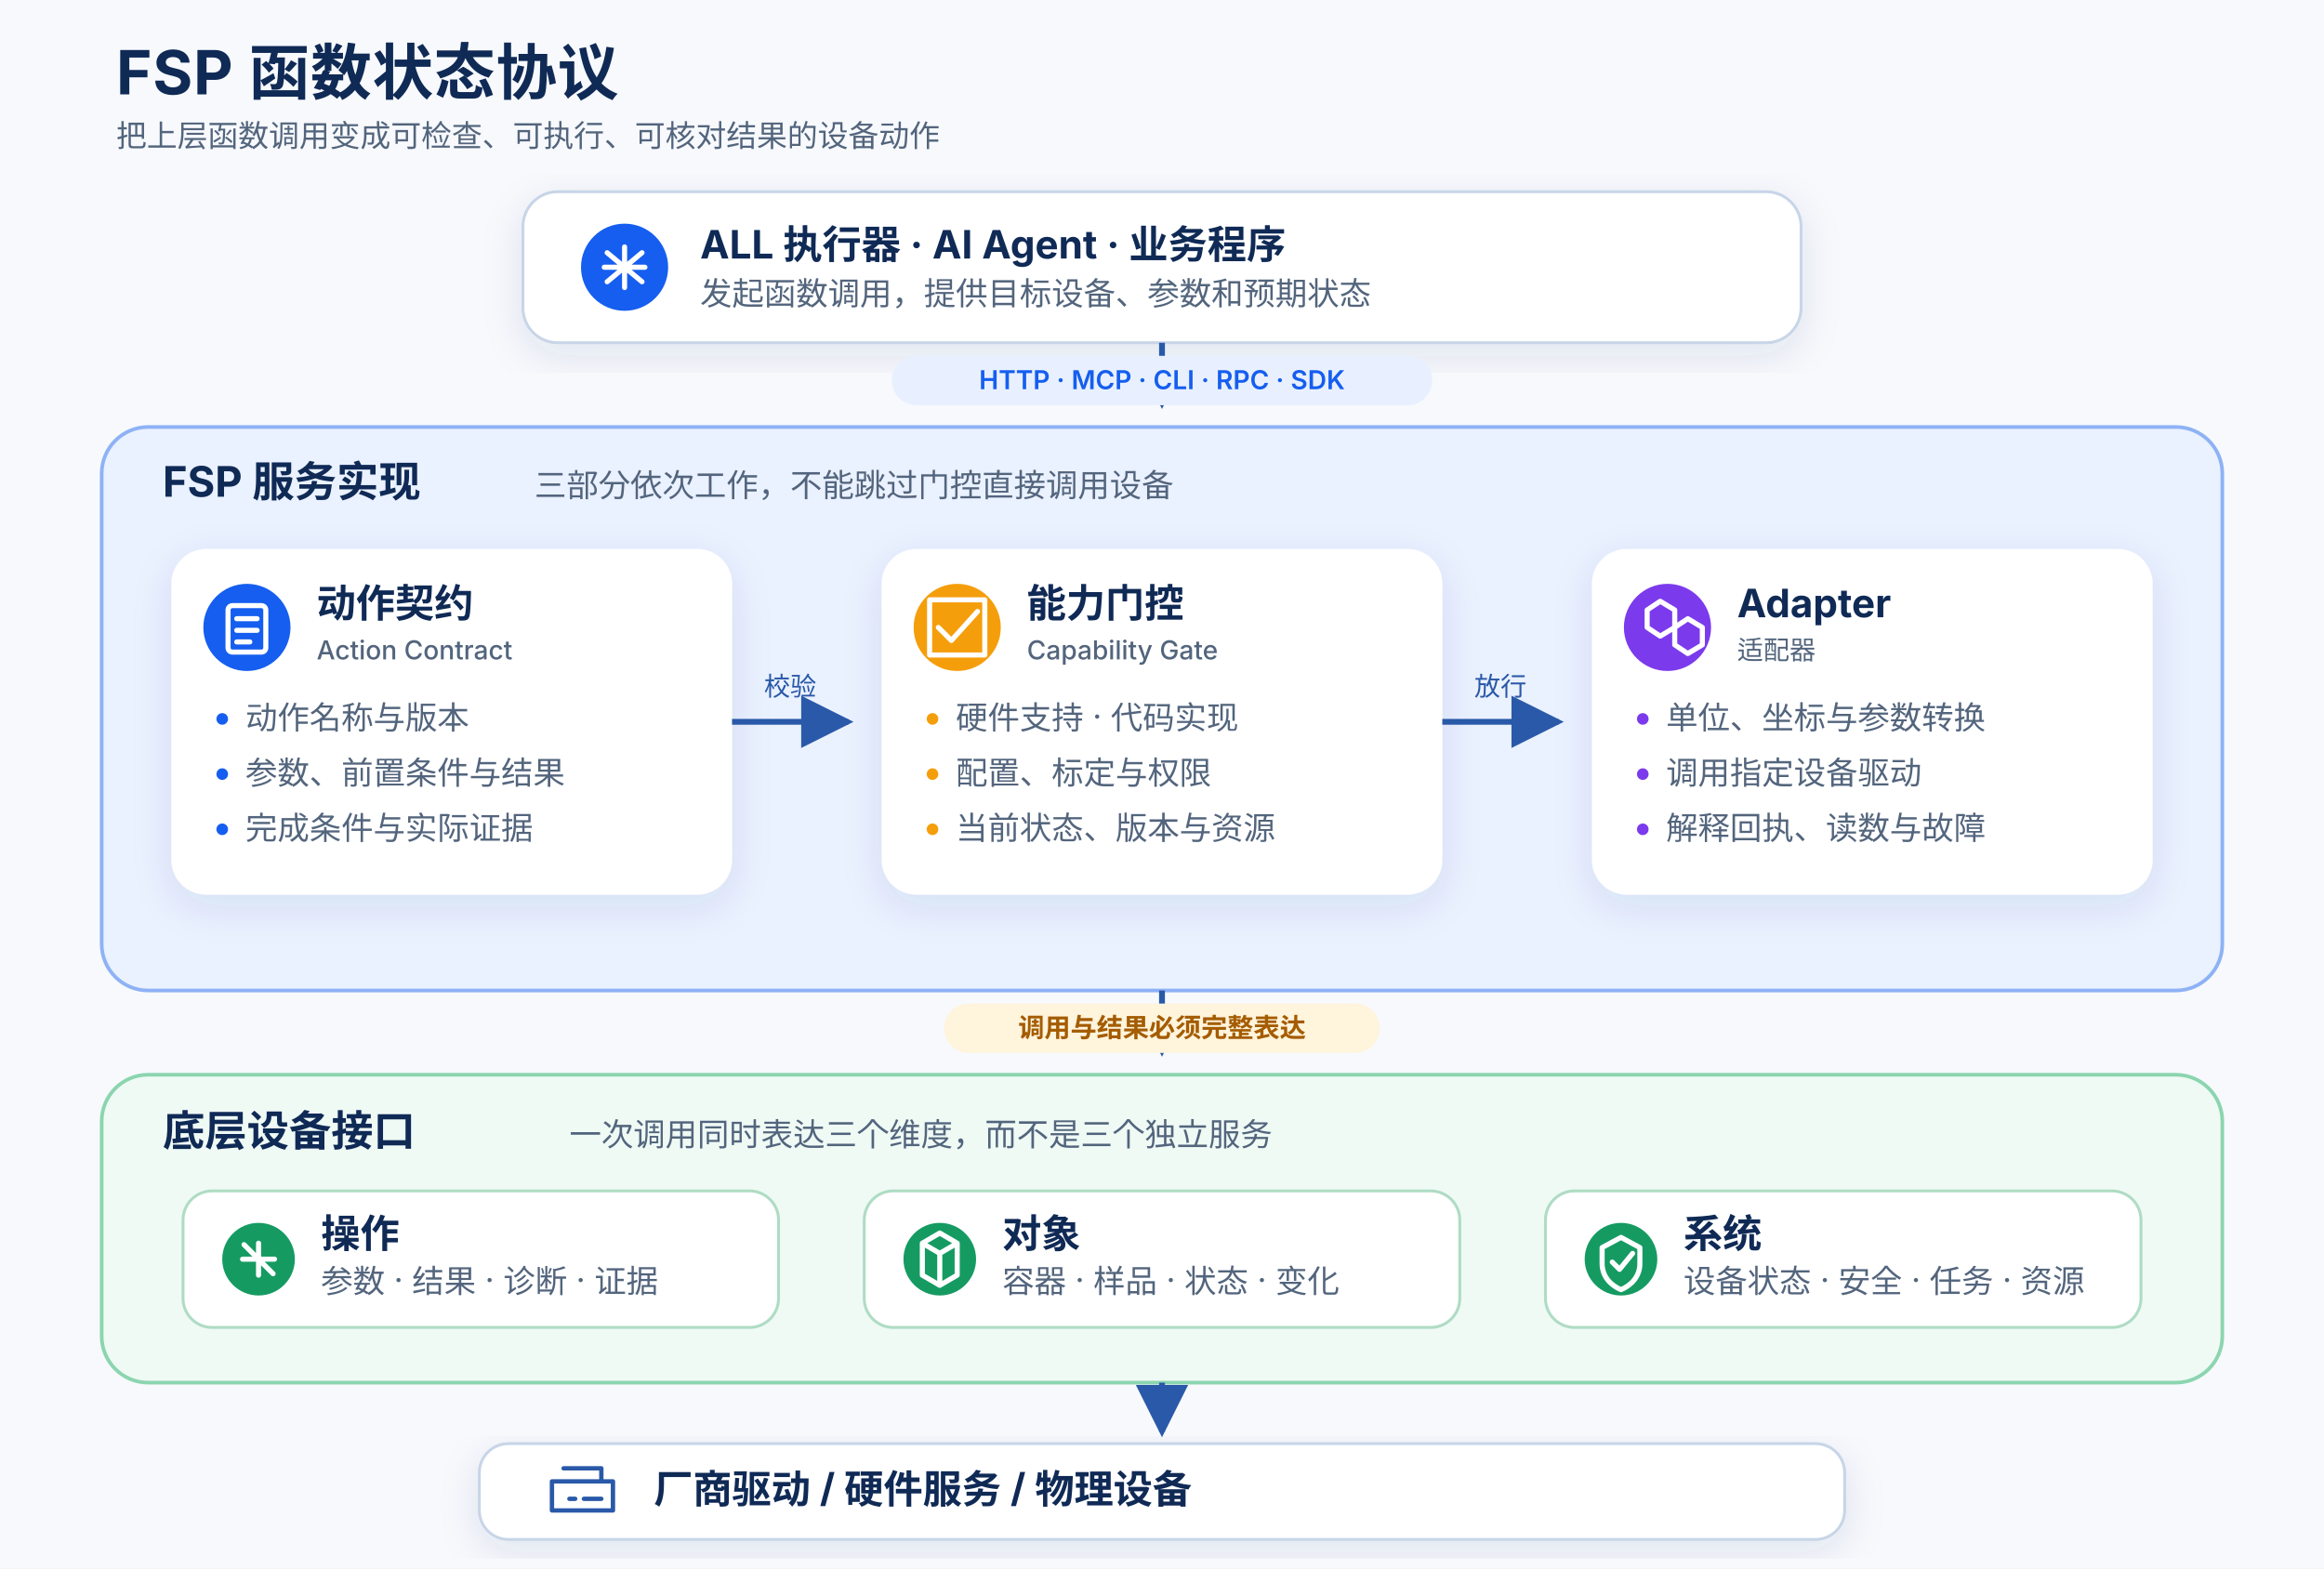
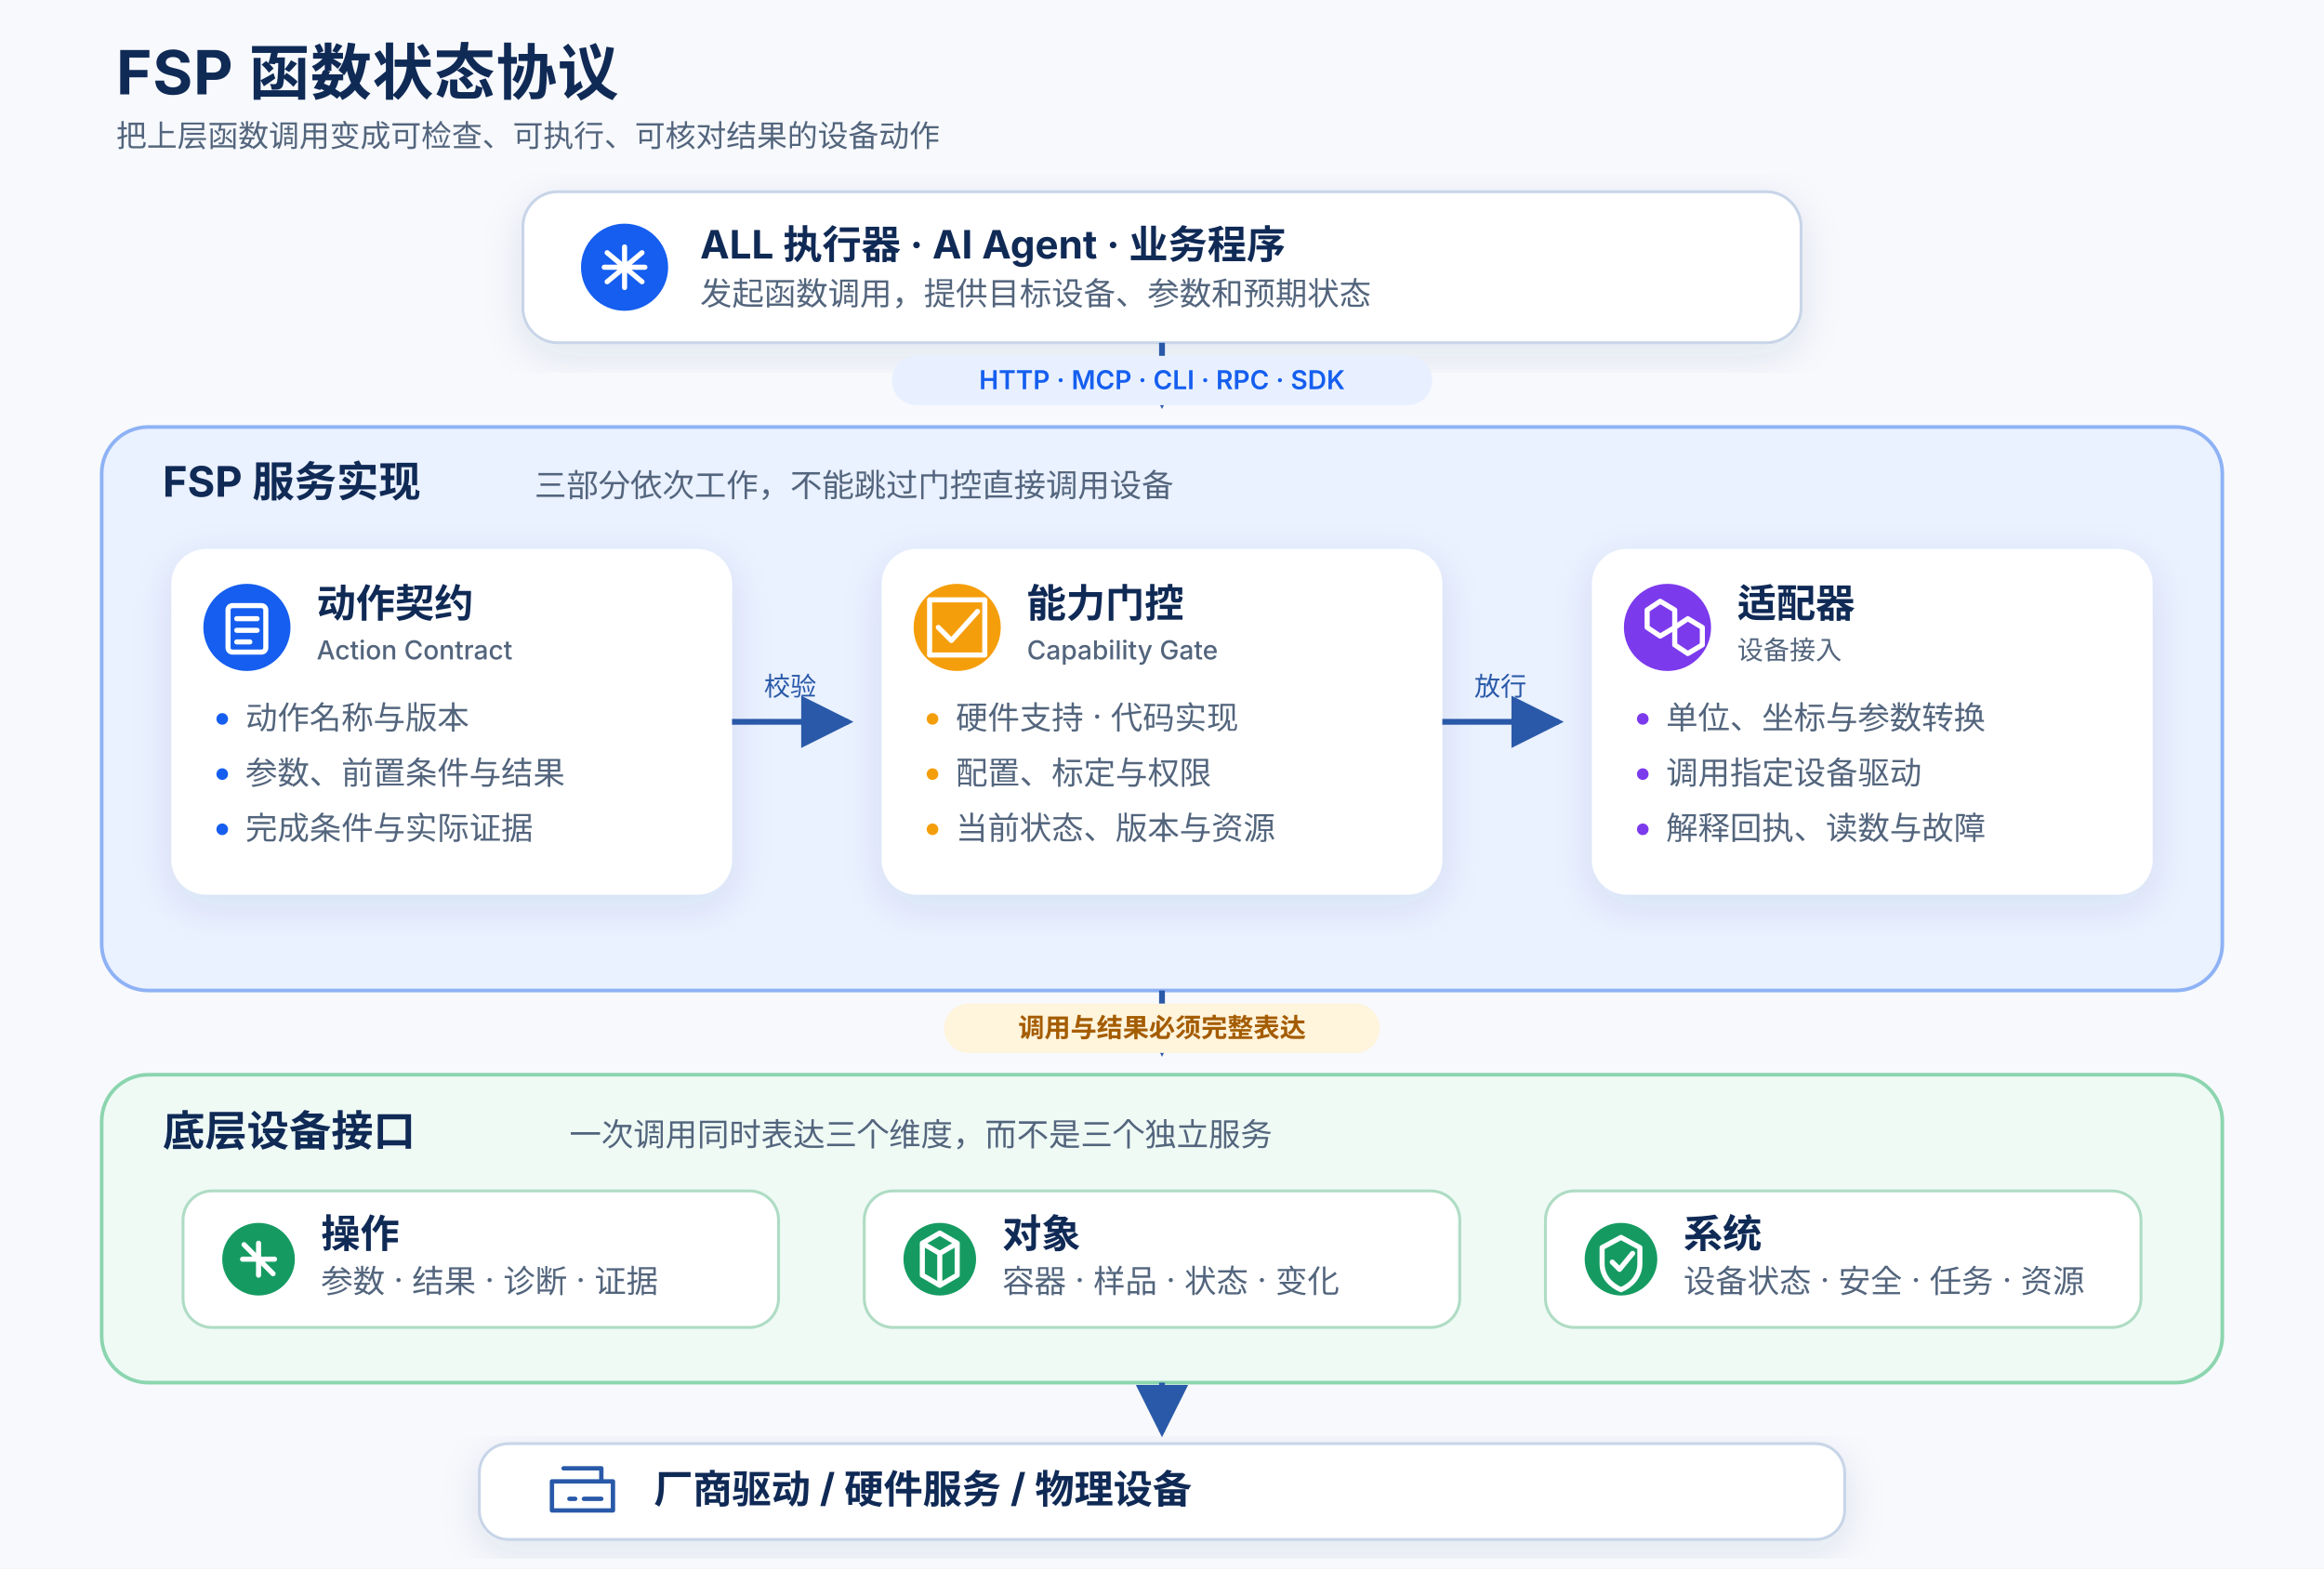
<svg xmlns="http://www.w3.org/2000/svg" width="1600" height="1080" viewBox="0 0 1600 1080" role="img" aria-labelledby="title desc">
  <defs>
    <filter id="shadow" x="-20%" y="-20%" width="140%" height="140%">
      <feDropShadow dx="0" dy="8" stdDeviation="14" flood-color="#173B78" flood-opacity="0.10" />
    </filter>
    <marker id="arrow" viewBox="0 0 10 10" refX="9" refY="5" markerWidth="9" markerHeight="9" orient="auto-start-reverse">
      <path d="M 0 0 L 10 5 L 0 10 z" fill="#2959A8" />
    </marker>
    <style>
      .ink { fill: #102A56; }
      .muted { fill: #53657D; }
      .title { font: 700 42px -apple-system, BlinkMacSystemFont, "PingFang SC", "Microsoft YaHei", sans-serif; letter-spacing: .5px; }
      .subtitle { font: 400 21px -apple-system, BlinkMacSystemFont, "PingFang SC", "Microsoft YaHei", sans-serif; }
      .layer-title { font: 700 29px -apple-system, BlinkMacSystemFont, "PingFang SC", "Microsoft YaHei", sans-serif; }
      .card-title { font: 700 27px -apple-system, BlinkMacSystemFont, "PingFang SC", "Microsoft YaHei", sans-serif; }
      .body { font: 400 22px -apple-system, BlinkMacSystemFont, "PingFang SC", "Microsoft YaHei", sans-serif; }
      .small { font: 500 18px -apple-system, BlinkMacSystemFont, "PingFang SC", "Microsoft YaHei", sans-serif; }
      .chip { font: 600 18px -apple-system, BlinkMacSystemFont, "PingFang SC", "Microsoft YaHei", sans-serif; }
      .line { stroke: #2959A8; stroke-width: 4; fill: none; marker-end: url(#arrow); }
      .icon-line { stroke: #FFFFFF; stroke-width: 3.5; stroke-linecap: round; stroke-linejoin: round; fill: none; }
    </style>
  </defs>
  <rect width="1600" height="1080" fill="#F7F9FC" />
  <text x="80" y="65" class="title ink">FSP 函数状态协议</text>
  <text x="80" y="101" class="subtitle muted">把上层函数调用变成可检查、可执行、可核对结果的设备动作</text>
  <g filter="url(#shadow)">
    <rect x="360" y="132" width="880" height="104" rx="24" fill="#FFFFFF" stroke="#C8D5E8" stroke-width="2" />
  </g>
  <circle cx="430" cy="184" r="30" fill="#155EEF" />
  <path d="M416 184h28M430 170v28M418 174l24 20M442 174l-24 20" class="icon-line" />
  <text x="482" y="178" class="card-title ink">ALL 执行器 · AI Agent · 业务程序</text>
  <text x="482" y="210" class="body muted">发起函数调用，提供目标设备、参数和预期状态</text>
  <path d="M800 236V278" class="line" />
  <rect x="614" y="245" width="372" height="34" rx="17" fill="#E8F0FF" />
  <text x="800" y="268" text-anchor="middle" class="chip" fill="#155EEF">HTTP · MCP · CLI · RPC · SDK</text>
  <rect x="70" y="294" width="1460" height="388" rx="32" fill="#EAF1FF" stroke="#8EB2F5" stroke-width="2.5" />
  <text x="112" y="342" class="layer-title ink">FSP 服务实现</text>
  <text x="368" y="342" class="body muted">三部分依次工作，不能跳过门控直接调用设备</text>
  <g filter="url(#shadow)">
    <rect x="118" y="378" width="386" height="238" rx="24" fill="#FFFFFF" />
    <rect x="607" y="378" width="386" height="238" rx="24" fill="#FFFFFF" />
    <rect x="1096" y="378" width="386" height="238" rx="24" fill="#FFFFFF" />
  </g>
  <circle cx="170" cy="432" r="30" fill="#155EEF" />
  <rect x="157" y="417" width="26" height="32" rx="3" class="icon-line" />
  <path d="M163 426h14M163 434h14M163 442h9" class="icon-line" />
  <text x="218" y="425" class="card-title ink">动作契约</text>
  <text x="218" y="454" class="small muted">Action Contract</text>
  <circle cx="153" cy="495" r="4" fill="#155EEF" />
  <text x="169" y="502" class="body muted">动作名称与版本</text>
  <circle cx="153" cy="533" r="4" fill="#155EEF" />
  <text x="169" y="540" class="body muted">参数、前置条件与结果</text>
  <circle cx="153" cy="571" r="4" fill="#155EEF" />
  <text x="169" y="578" class="body muted">完成条件与实际证据</text>
  <circle cx="659" cy="432" r="30" fill="#F59E0B" />
  <path d="M646 432l9 9 18-20M640 413h38v38h-38z" class="icon-line" />
  <text x="707" y="425" class="card-title ink">能力门控</text>
  <text x="707" y="454" class="small muted">Capability Gate</text>
  <circle cx="642" cy="495" r="4" fill="#F59E0B" />
  <text x="658" y="502" class="body muted">硬件支持 · 代码实现</text>
  <circle cx="642" cy="533" r="4" fill="#F59E0B" />
  <text x="658" y="540" class="body muted">配置、标定与权限</text>
  <circle cx="642" cy="571" r="4" fill="#F59E0B" />
  <text x="658" y="578" class="body muted">当前状态、版本与资源</text>
  <circle cx="1148" cy="432" r="30" fill="#7C3AED" />
  <path d="M1134 420l9-6 10 6v12l-10 6-9-6zM1153 432l9-6 10 6v12l-10 6-9-6z" class="icon-line" />
-   <text x="1196" y="425" class="card-title ink">Adapter</text>
-   <text x="1196" y="454" class="small muted">适配器</text>
+   <text x="1196" y="425" class="card-title ink">适配器</text>
+   <text x="1196" y="454" class="small muted">设备接入</text>
  <circle cx="1131" cy="495" r="4" fill="#7C3AED" />
  <text x="1147" y="502" class="body muted">单位、坐标与参数转换</text>
  <circle cx="1131" cy="533" r="4" fill="#7C3AED" />
  <text x="1147" y="540" class="body muted">调用指定设备驱动</text>
  <circle cx="1131" cy="571" r="4" fill="#7C3AED" />
  <text x="1147" y="578" class="body muted">解释回执、读数与故障</text>
  <path d="M504 497H584" class="line" />
  <path d="M993 497H1073" class="line" />
  <text x="544" y="479" text-anchor="middle" class="small" fill="#2959A8">校验</text>
  <text x="1033" y="479" text-anchor="middle" class="small" fill="#2959A8">放行</text>
  <path d="M800 682V724" class="line" />
  <rect x="650" y="691" width="300" height="34" rx="17" fill="#FFF4DC" />
  <text x="800" y="714" text-anchor="middle" class="chip" fill="#A45C00">调用与结果必须完整表达</text>
  <rect x="70" y="740" width="1460" height="212" rx="32" fill="#EFFAF5" stroke="#8BD5AF" stroke-width="2.5" />
  <text x="112" y="789" class="layer-title ink">底层设备接口</text>
  <text x="392" y="789" class="body muted">一次调用同时表达三个维度，而不是三个独立服务</text>
  <rect x="126" y="820" width="410" height="94" rx="20" fill="#FFFFFF" stroke="#AFDCC4" stroke-width="2" />
  <circle cx="178" cy="867" r="25" fill="#159B62" />
  <path d="M167 867h22M178 856v22M168 857l20 20" class="icon-line" />
  <text x="221" y="859" class="card-title ink">操作</text>
  <text x="221" y="890" class="body muted">参数 · 结果 · 诊断 · 证据</text>
  <rect x="595" y="820" width="410" height="94" rx="20" fill="#FFFFFF" stroke="#AFDCC4" stroke-width="2" />
  <circle cx="647" cy="867" r="25" fill="#159B62" />
  <path d="M635 856l12-7 12 7v22l-12 7-12-7zM635 856l12 7 12-7M647 863v22" class="icon-line" />
  <text x="690" y="859" class="card-title ink">对象</text>
  <text x="690" y="890" class="body muted">容器 · 样品 · 状态 · 变化</text>
  <rect x="1064" y="820" width="410" height="94" rx="20" fill="#FFFFFF" stroke="#AFDCC4" stroke-width="2" />
  <circle cx="1116" cy="867" r="25" fill="#159B62" />
  <path d="M1103 859l13-7 13 7v11c0 9-6 15-13 18-7-3-13-9-13-18zM1110 869l5 5 9-11" class="icon-line" />
  <text x="1159" y="859" class="card-title ink">系统</text>
  <text x="1159" y="890" class="body muted">设备状态 · 安全 · 任务 · 资源</text>
  <path d="M800 952V986" class="line" />
  <g filter="url(#shadow)">
    <rect x="330" y="994" width="940" height="66" rx="20" fill="#FFFFFF" stroke="#C8D5E8" stroke-width="2" />
  </g>
  <path d="M380 1020h42v20h-42zM388 1011h26v9M392 1032h4M402 1032h12" stroke="#2959A8" stroke-width="3" fill="none" stroke-linecap="round" stroke-linejoin="round" />
  <text x="450" y="1035" class="card-title ink">厂商驱动 / 硬件服务 / 物理设备</text>
</svg>
